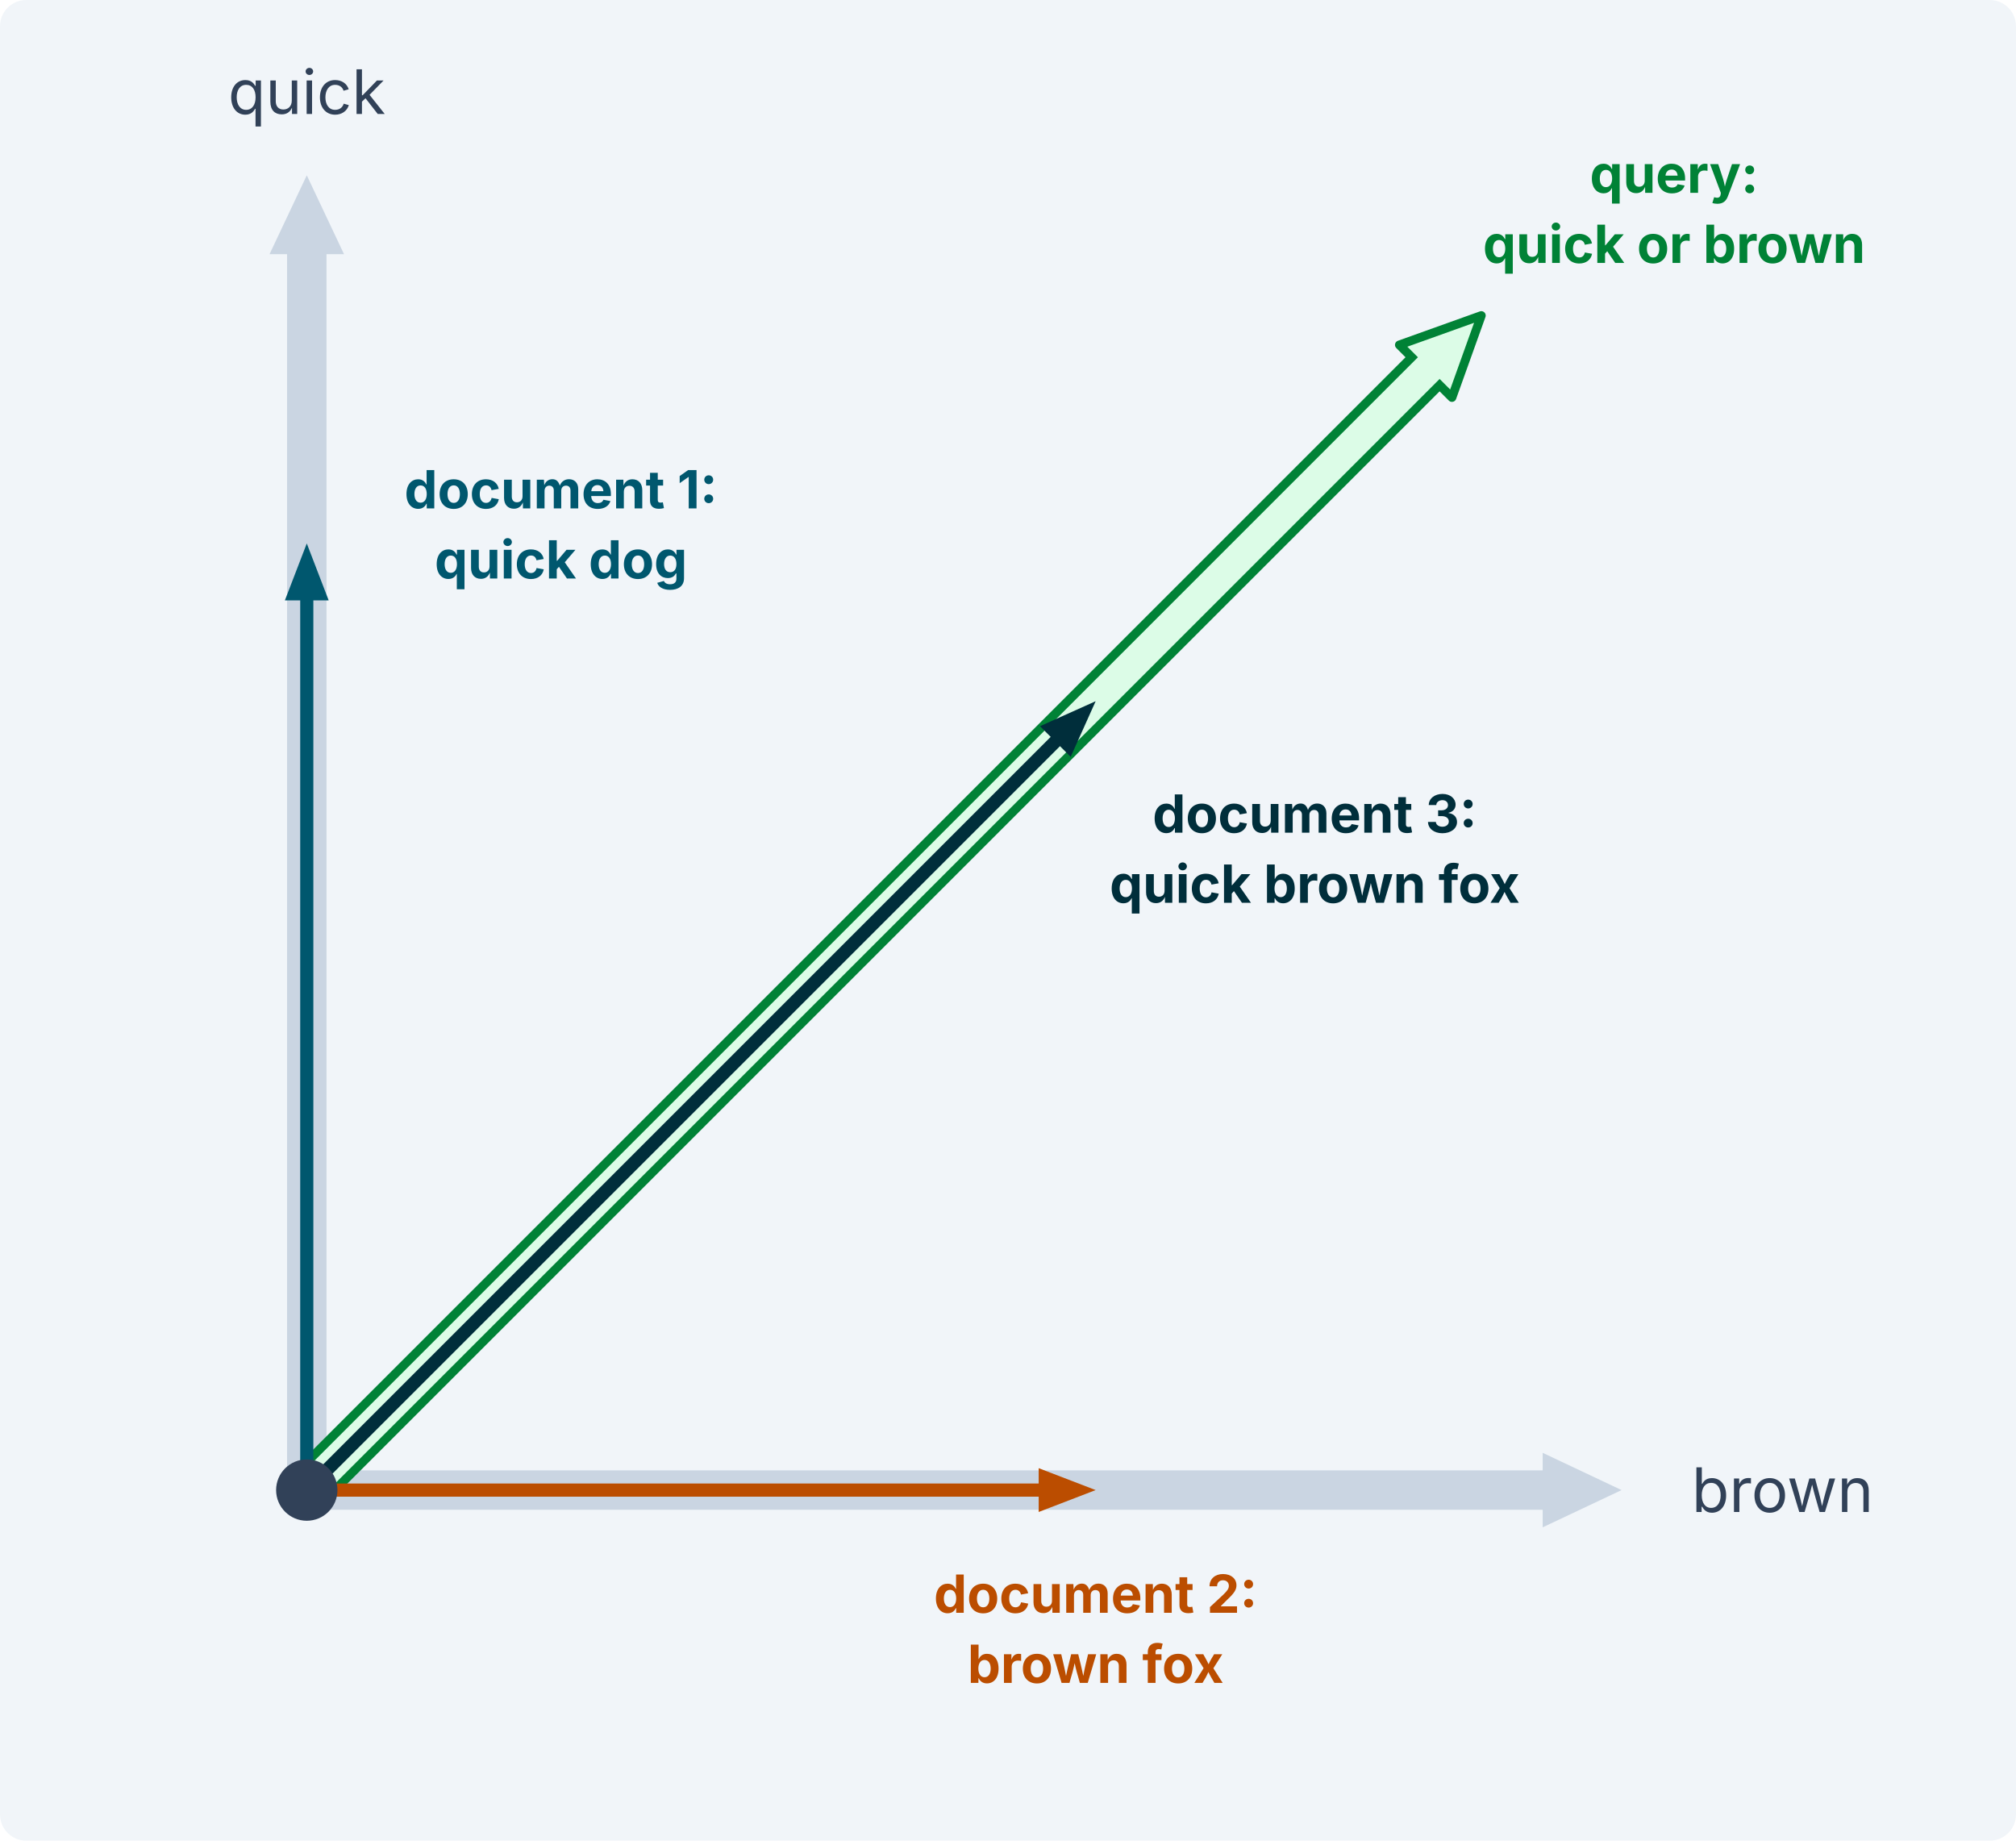
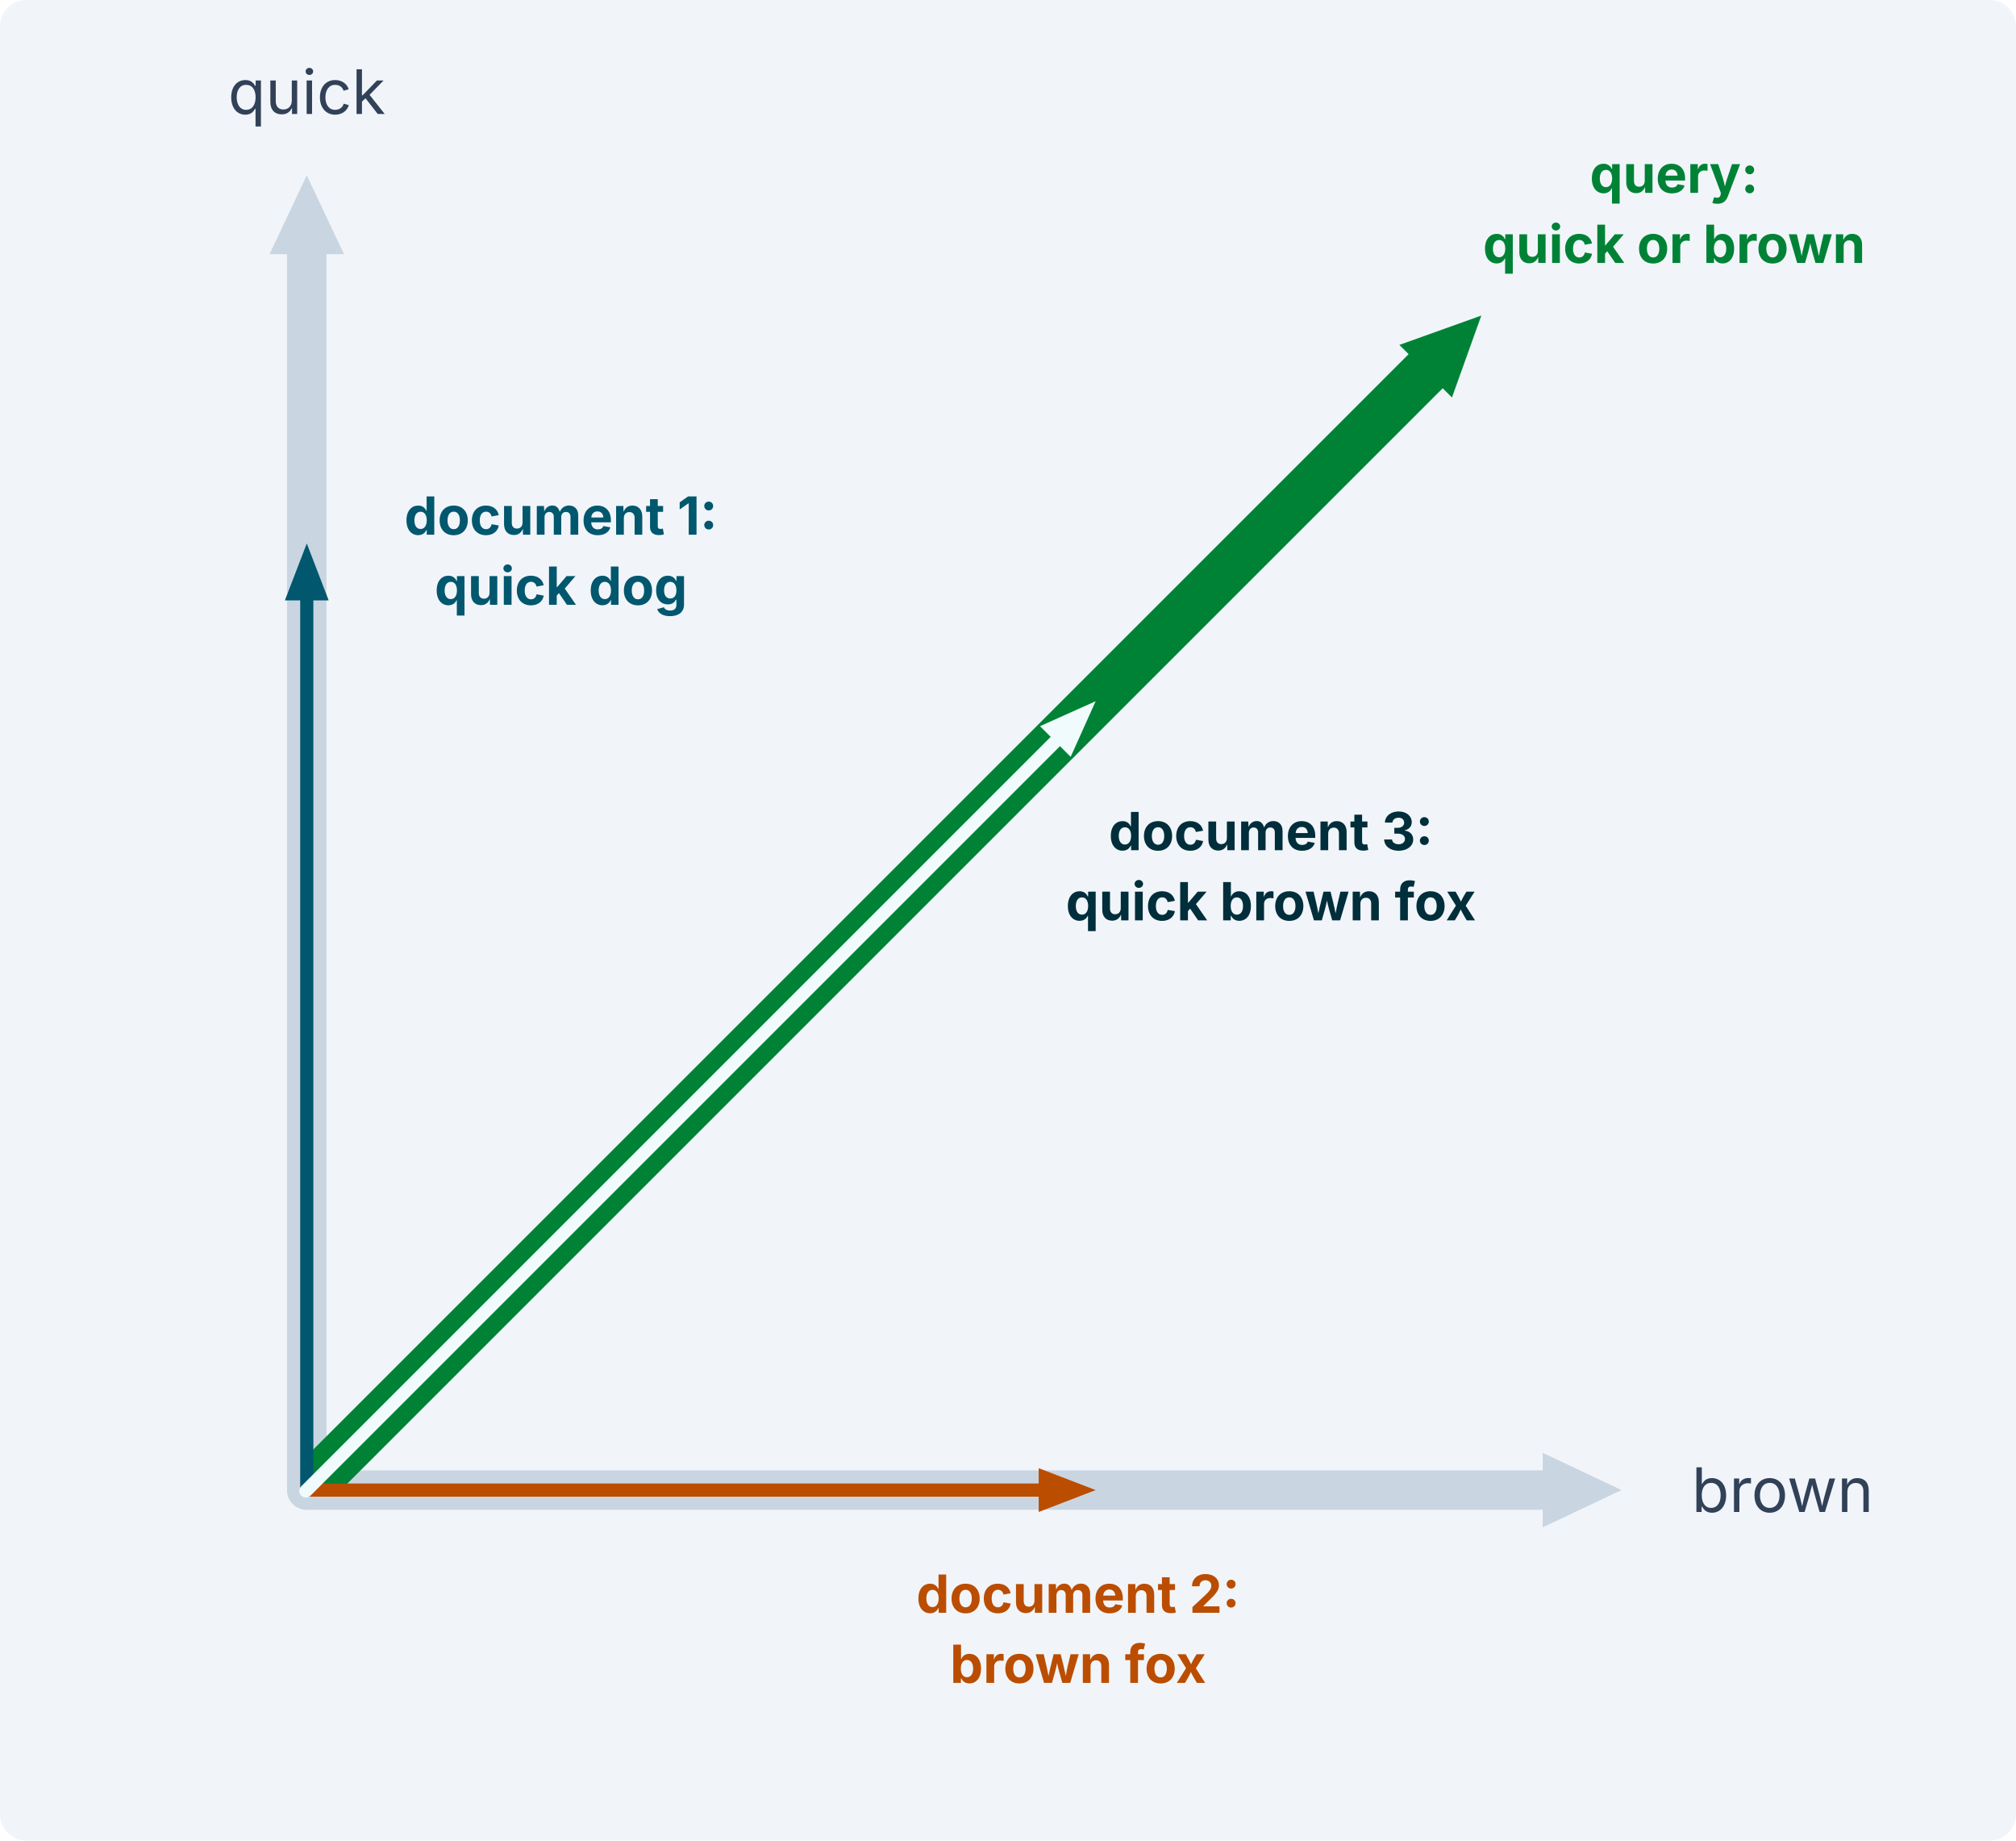
<svg xmlns="http://www.w3.org/2000/svg" viewBox="0 0 460 420" style="display:block;width:100%;max-width:460px;margin:0 auto">
  <style>
    .asr .axlbl { font-family: Inter, -apple-system, BlinkMacSystemFont, 'Segoe UI', Helvetica, Arial, sans-serif; font-size: 14px; fill: #314158; }
    .asr .qtext { font-family: Inter, -apple-system, BlinkMacSystemFont, 'Segoe UI', Helvetica, Arial, sans-serif; font-size: 12px; font-weight: bold; fill: #008236; }
    .asr .dtext { font-family: Inter, -apple-system, BlinkMacSystemFont, 'Segoe UI', Helvetica, Arial, sans-serif; font-size: 12px; font-weight: bold; }
    .asr .ang   { font-family: Inter, -apple-system, BlinkMacSystemFont, 'Segoe UI', Helvetica, Arial, sans-serif; font-size: 15px; font-style: italic; }
  </style>
  <g class="asr">
    <rect width="460" height="420" fill="#f1f5f9" rx="6" />
    <path d="M 70 340 L 354.0 340.0" stroke="#cad5e2" stroke-width="9" stroke-linecap="round" fill="none" />
    <polygon points="370.0,340.0 352.0,348.5 352.0,331.5" fill="#cad5e2" />
    <path d="M 70 340 L 70.0 56.0" stroke="#cad5e2" stroke-width="9" stroke-linecap="round" fill="none" />
    <polygon points="70.0,40.0 78.5,58.0 61.5,58.0" fill="#cad5e2" />
    <text x="386" y="345" class="axlbl">brown</text>
    <text x="70" y="26" text-anchor="middle" class="axlbl">quick</text>
-     <path d="M 70 340 L 326.7 83.3" stroke="#008236" stroke-width="11" fill="none" />
-     <polygon points="338.0,72.0 331.3,90.7 319.3,78.7" fill="#dcfce7" stroke="#008236" stroke-width="2" stroke-linejoin="round" />
-     <path d="M 70 340 L 326.7 83.3" stroke="#dcfce7" stroke-width="7" fill="none" />
+     <path d="M 75 335 L 326.7 83.3" stroke="#008236" stroke-width="11" fill="none" stroke-linecap="round" />
+     <polygon points="338.0,72.0 331.3,90.7 319.3,78.7" fill="#008236" />
    <text x="382" y="44" text-anchor="middle" class="qtext">query:</text>
    <text x="382" y="60" text-anchor="middle" class="qtext">quick or brown</text>
    <path d="M 70 340 L 70.0 135.0" stroke="#00576e" stroke-width="3" stroke-linecap="round" fill="none" />
    <polygon points="70.0,124.0 75.0,137.0 65.0,137.0" fill="#00576e" />
    <path d="M 70 340 L 239.0 340.0" stroke="#bb4d00" stroke-width="3" stroke-linecap="round" fill="none" />
    <polygon points="250.0,340.0 237.0,345.0 237.0,335.0" fill="#bb4d00" />
-     <path d="M 70 340 L 242.2 167.8" stroke="#002e3b" stroke-width="3" stroke-linecap="round" fill="none" />
-     <polygon points="250.0,160.0 244.3,172.7 237.3,165.7" fill="#002e3b" />
-     <text x="128" y="116" text-anchor="middle" class="dtext" fill="#00576e">document 1:</text>
-     <text x="128" y="132" text-anchor="middle" class="dtext" fill="#00576e">quick dog</text>
-     <text x="250" y="368" text-anchor="middle" class="dtext" fill="#bb4d00">document 2:</text>
-     <text x="250" y="384" text-anchor="middle" class="dtext" fill="#bb4d00">brown fox</text>
-     <text x="300" y="190" text-anchor="middle" class="dtext" fill="#002e3b">document 3:</text>
-     <text x="300" y="206" text-anchor="middle" class="dtext" fill="#002e3b">quick brown fox</text>
-     <circle cx="70" cy="340" r="7" fill="#314158" />
+     <path d="M 69.8 340.2 L 242.2 167.8" stroke="#effbfd" stroke-width="3" stroke-linecap="round" fill="none" />
+     <polygon points="250.0,160.0 244.3,172.7 237.3,165.7" fill="#effbfd" />
+     <text x="128" y="122" text-anchor="middle" class="dtext" fill="#00576e">document 1:</text>
+     <text x="128" y="138" text-anchor="middle" class="dtext" fill="#00576e">quick dog</text>
+     <text x="246" y="368" text-anchor="middle" class="dtext" fill="#bb4d00">document 2:</text>
+     <text x="246" y="384" text-anchor="middle" class="dtext" fill="#bb4d00">brown fox</text>
+     <text x="290" y="194" text-anchor="middle" class="dtext" fill="#002e3b">document 3:</text>
+     <text x="290" y="210" text-anchor="middle" class="dtext" fill="#002e3b">quick brown fox</text>
  </g>
</svg>
